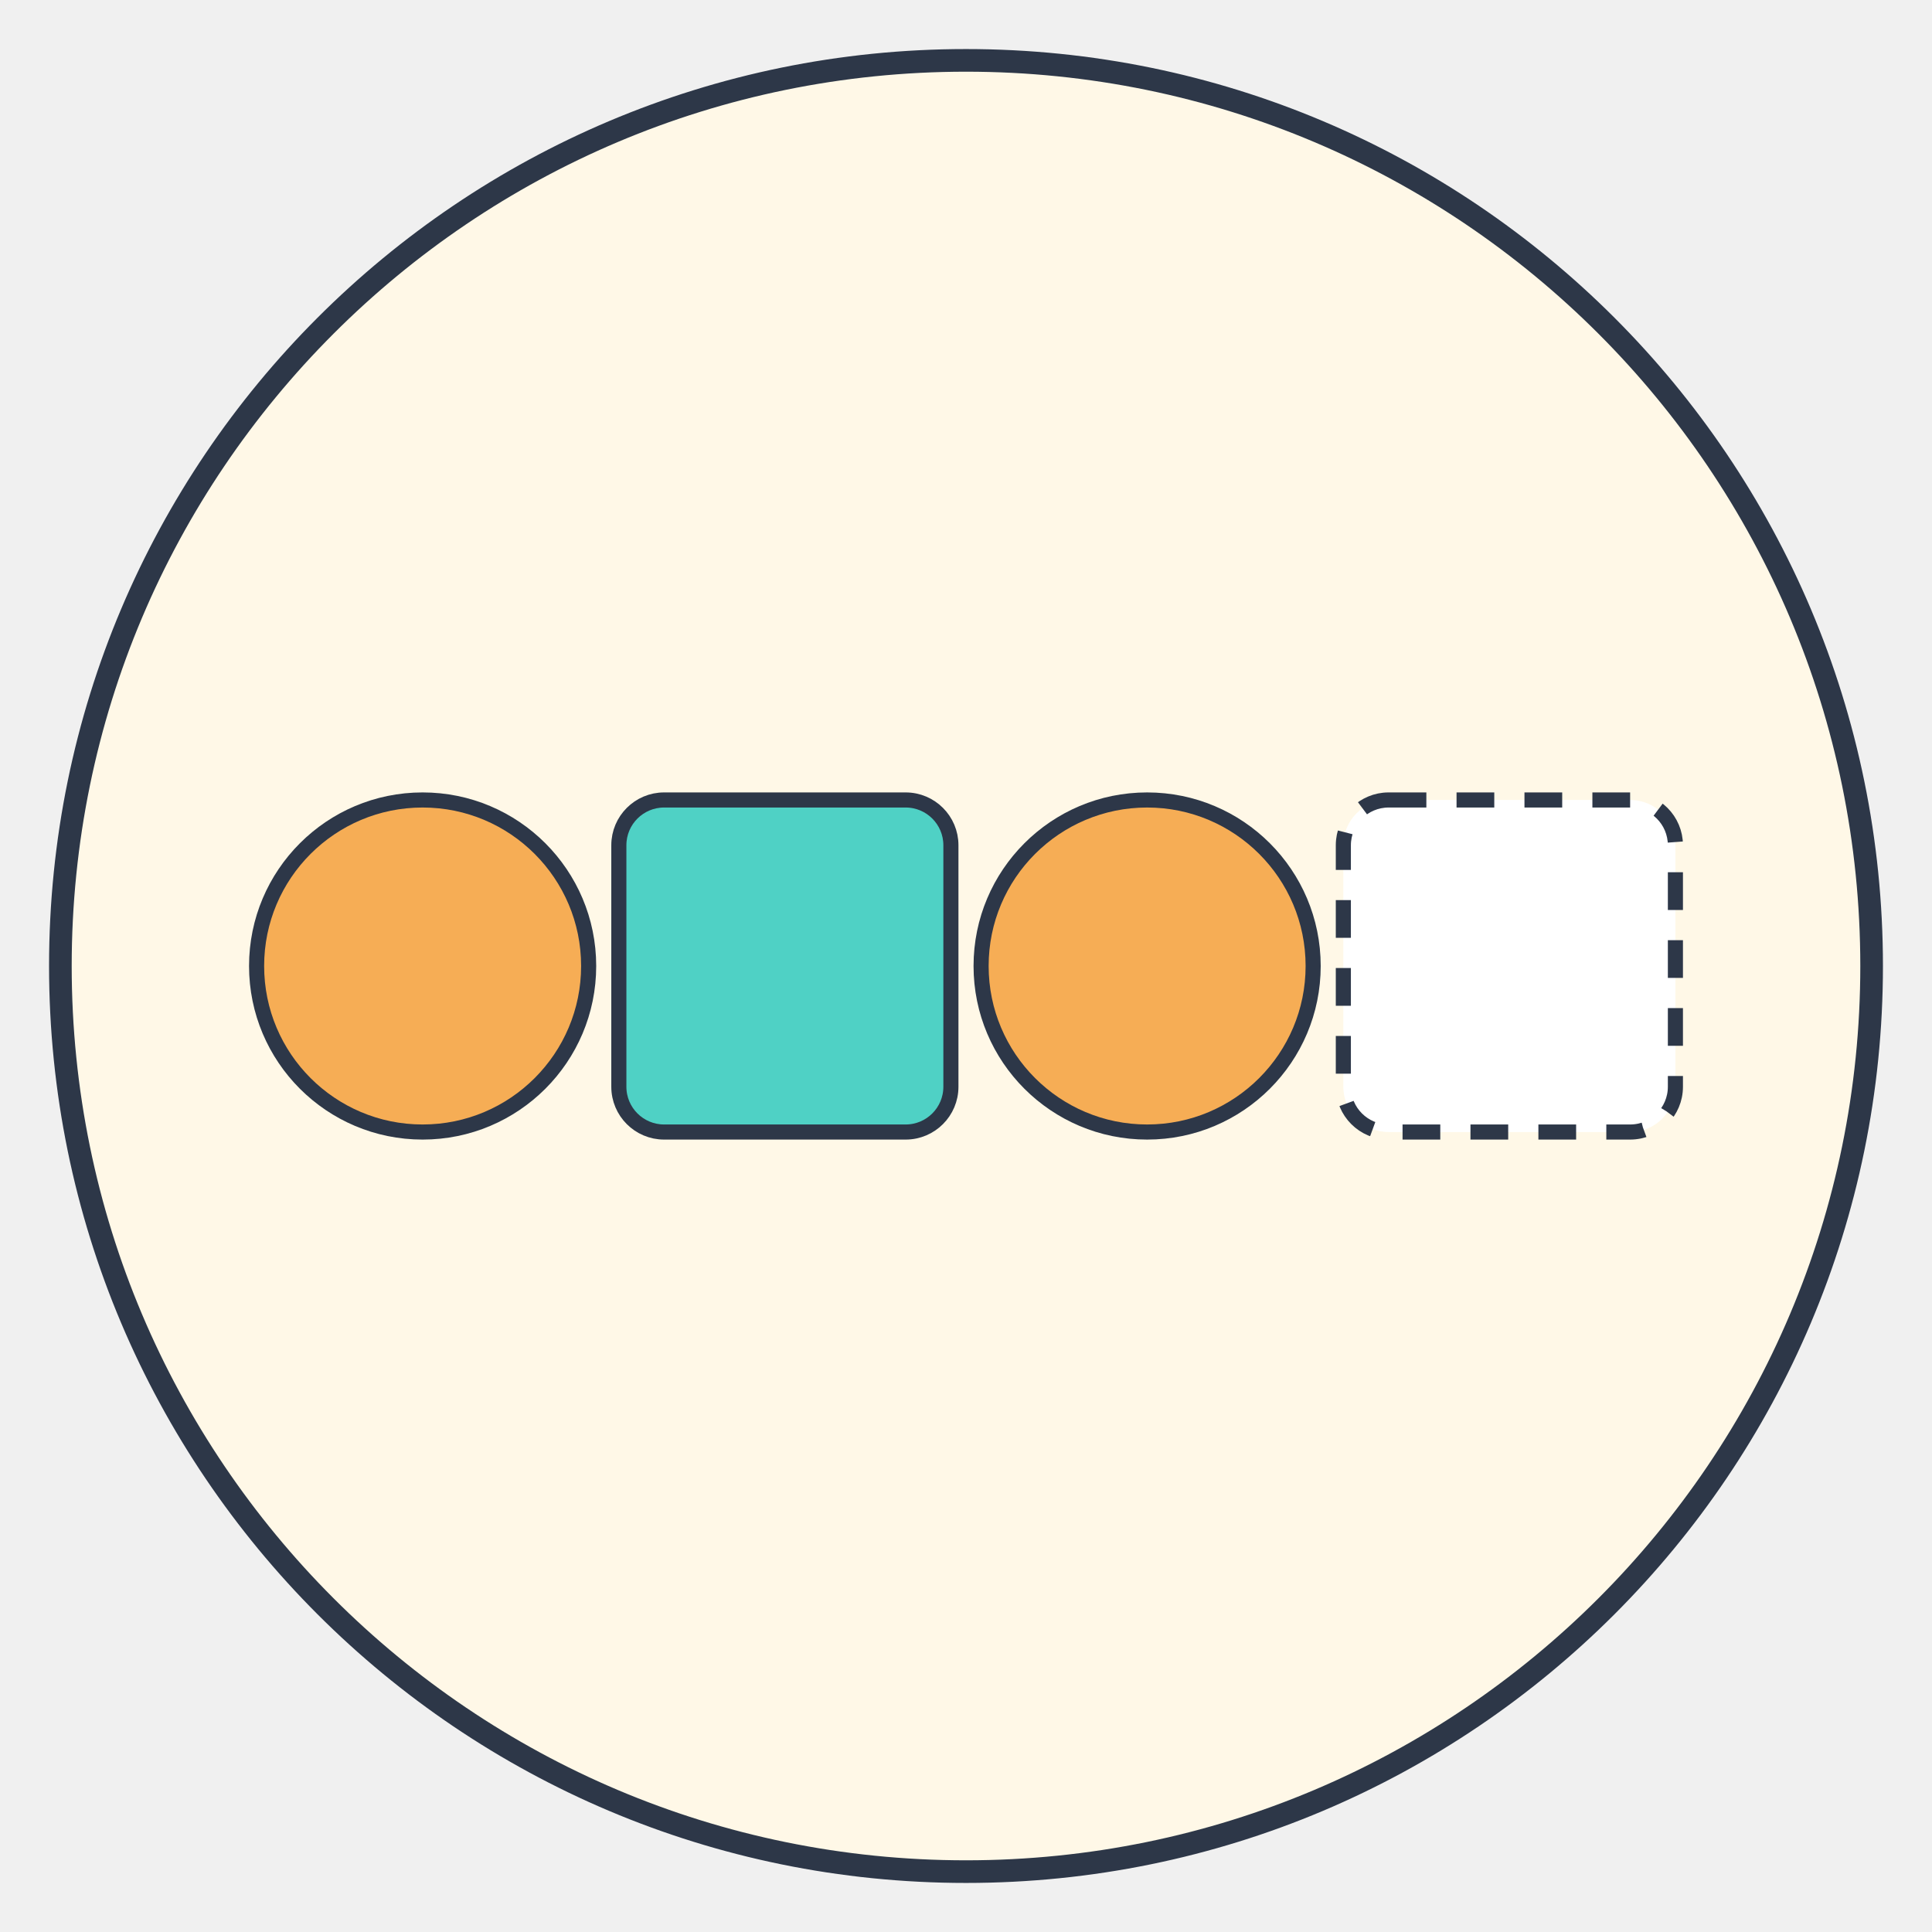
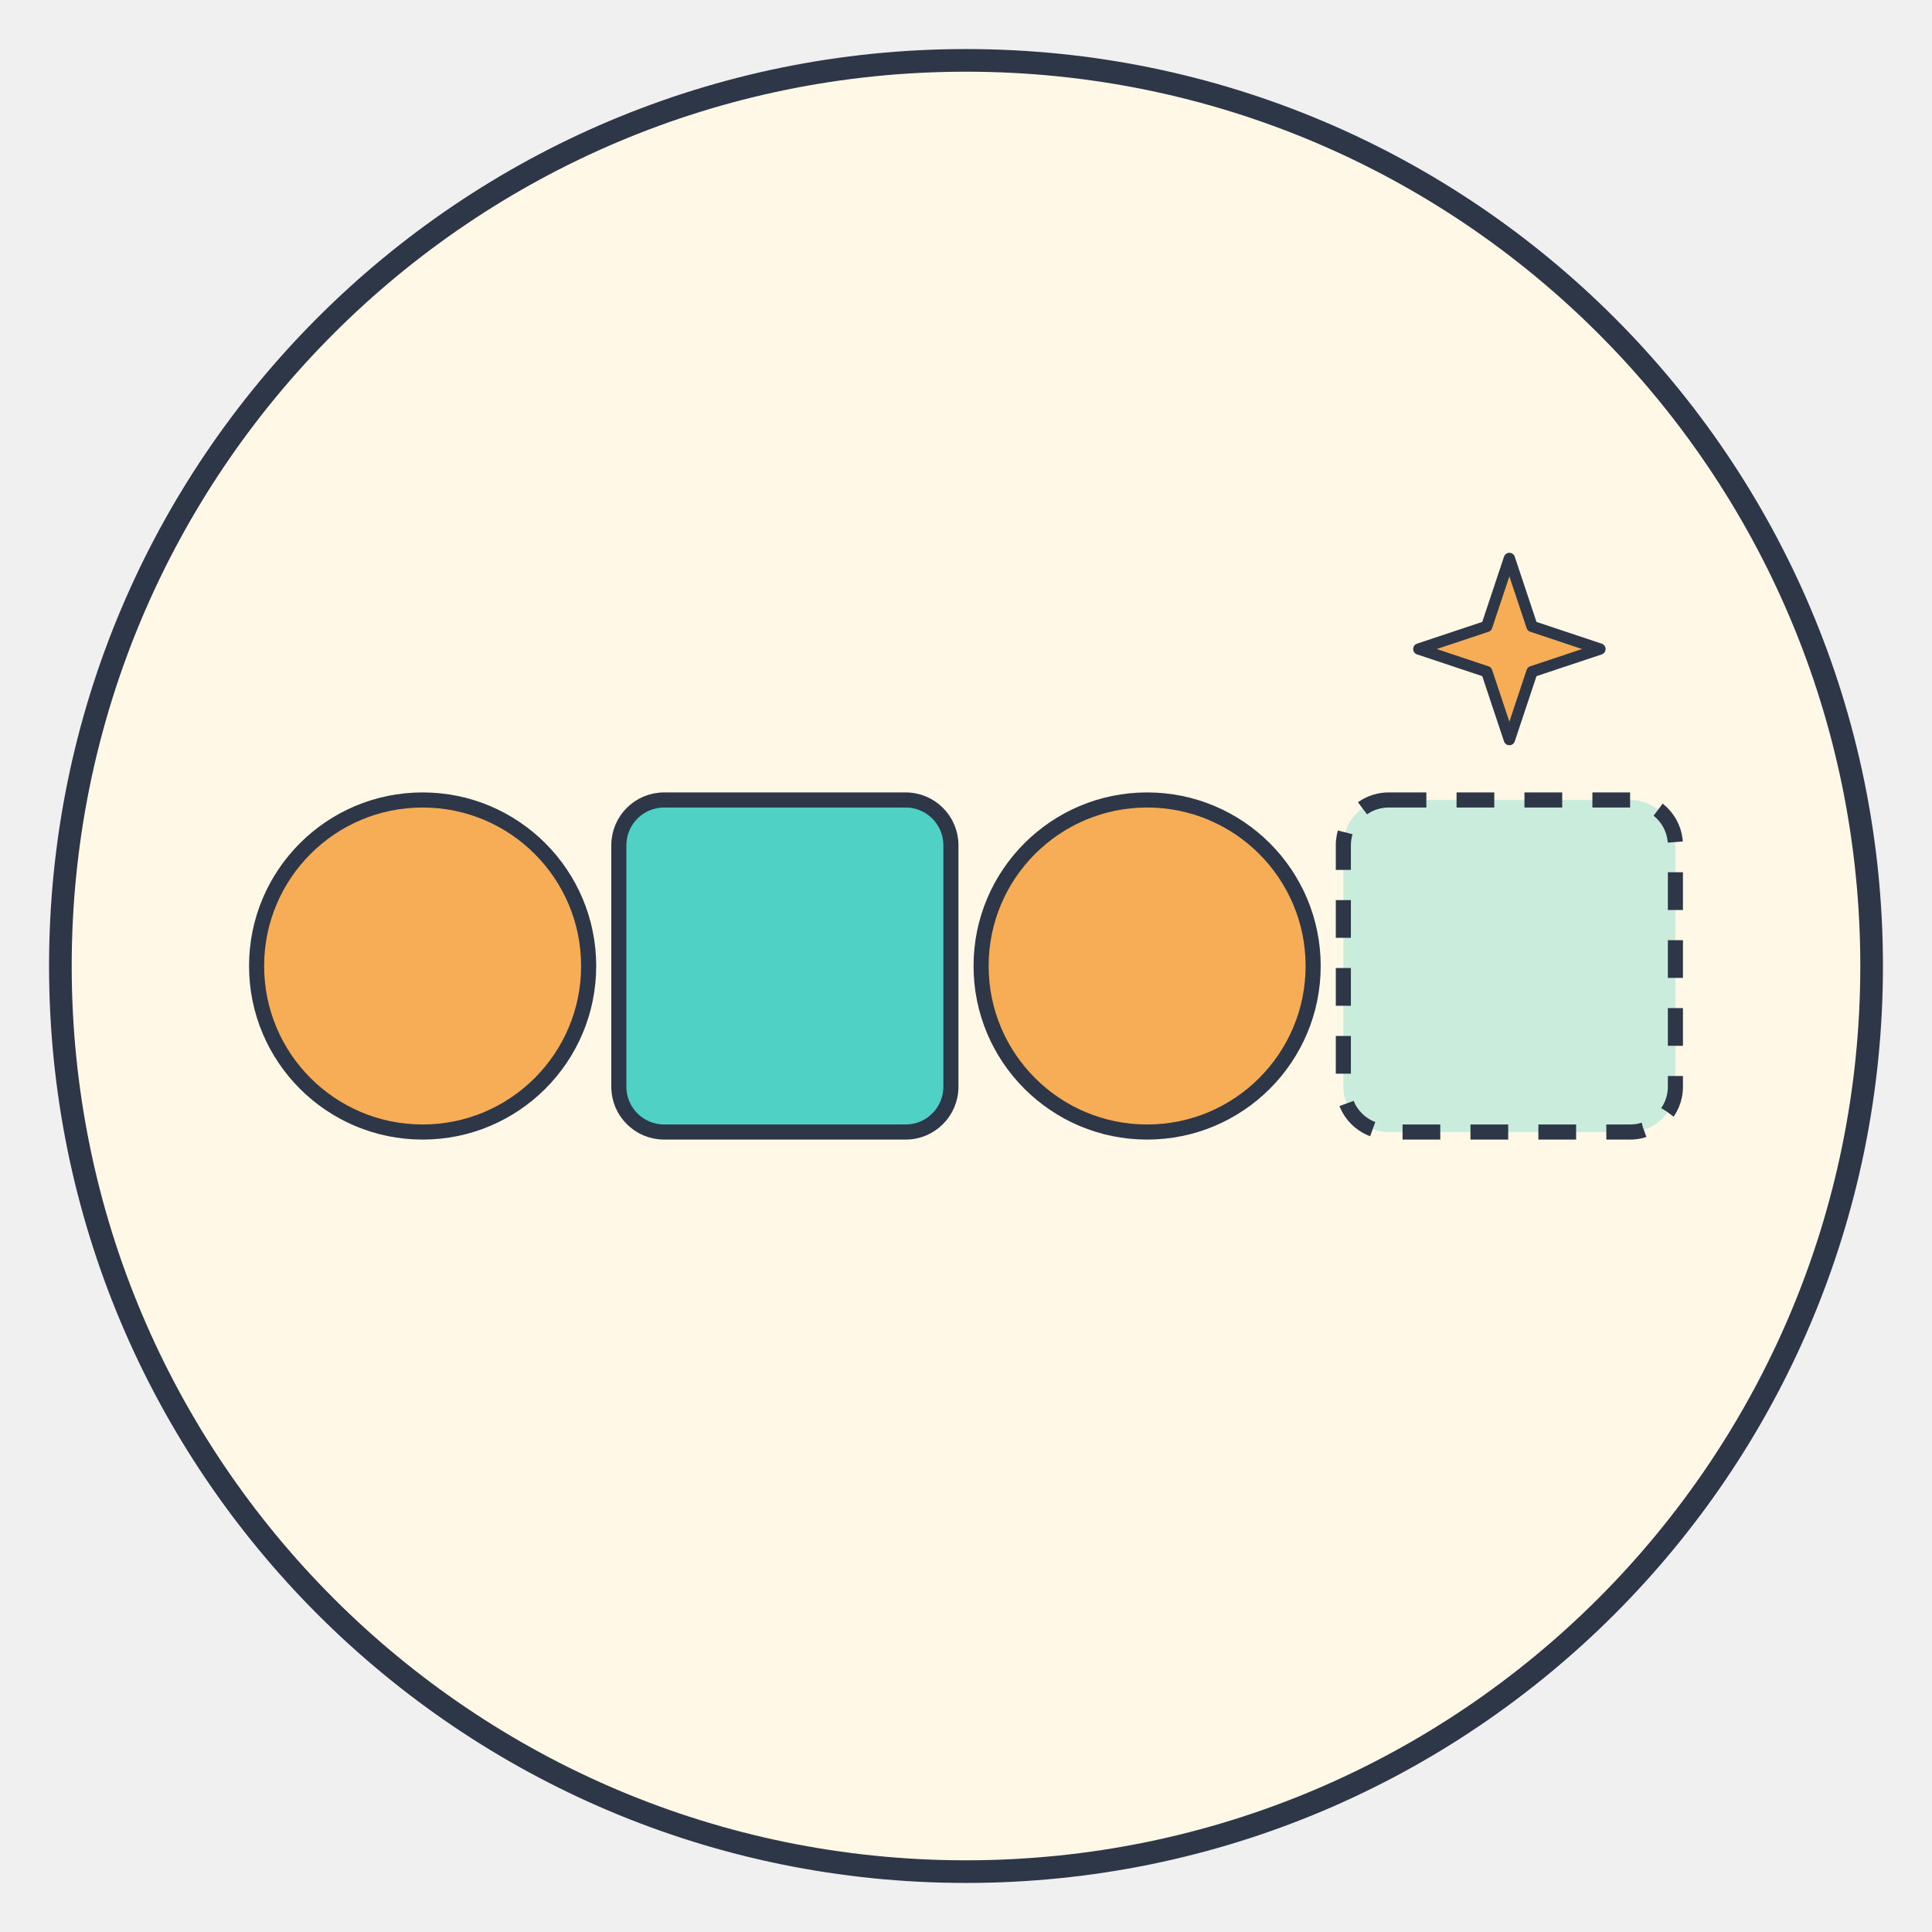
<svg xmlns="http://www.w3.org/2000/svg" viewBox="0 0 512 512">
  <circle cx="256" cy="256" r="240" fill="#FFF8E7" stroke="#2D3748" stroke-width="6" />
  <circle cx="112" cy="256" r="44" fill="#F6AD55" stroke="#2D3748" stroke-width="4" />
  <rect x="164" y="212" width="88" height="88" rx="12" fill="#4FD1C5" stroke="#2D3748" stroke-width="4" />
  <circle cx="304" cy="256" r="44" fill="#F6AD55" stroke="#2D3748" stroke-width="4" />
-   <rect x="356" y="212" width="88" height="88" rx="12" fill="#FFFFFF" stroke="#2D3748" stroke-width="4" stroke-dasharray="10 8" />
+   <rect x="356" y="212" width="88" height="88" rx="12" fill="#4FD1C5" fill-opacity="0.3" stroke="#2D3748" stroke-width="4" stroke-dasharray="10 8" />
+   <path d="M 400 148 L 406 166 L 424 172 L 406 178 L 400 196 L 394 178 L 376 172 L 394 166 Z" fill="#F6AD55" stroke="#2D3748" stroke-width="3" stroke-linejoin="round" />
</svg>
